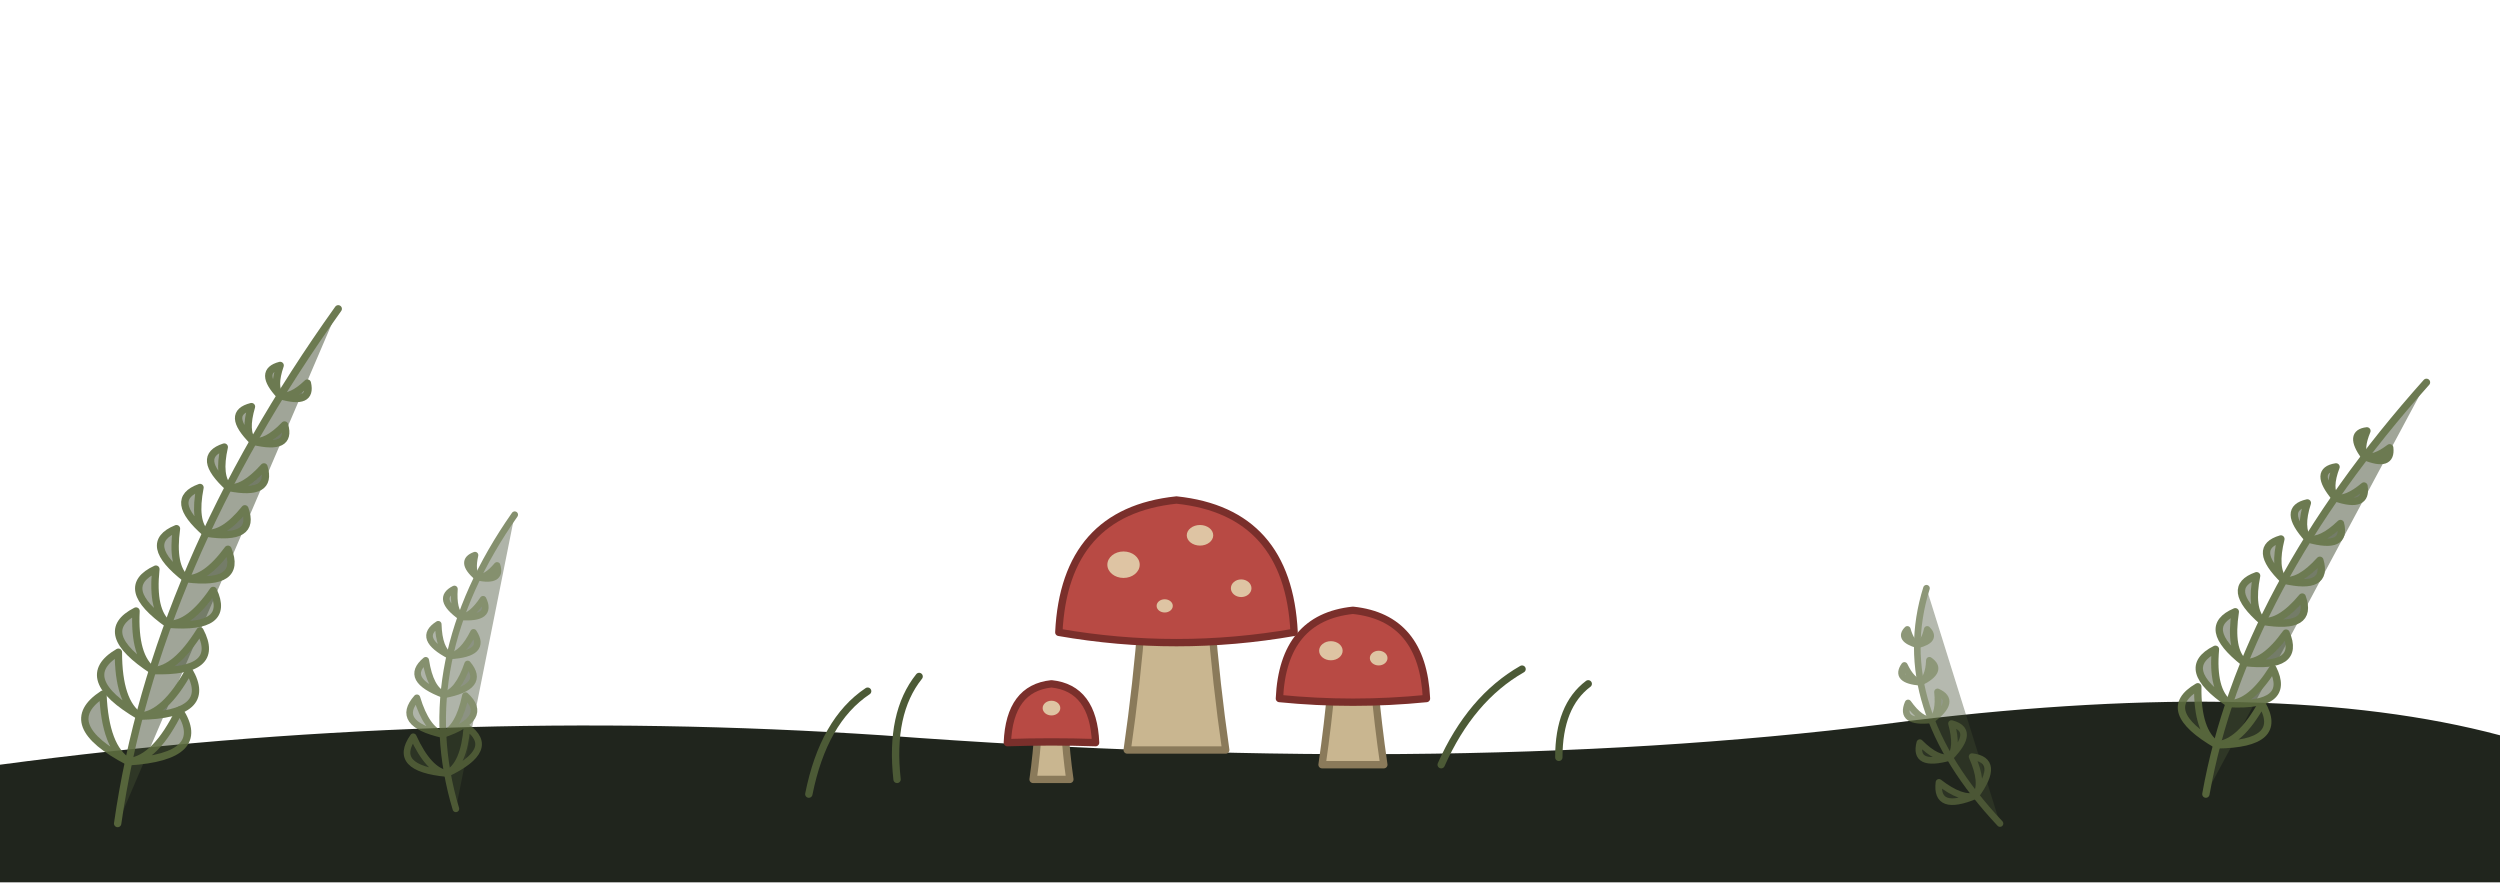
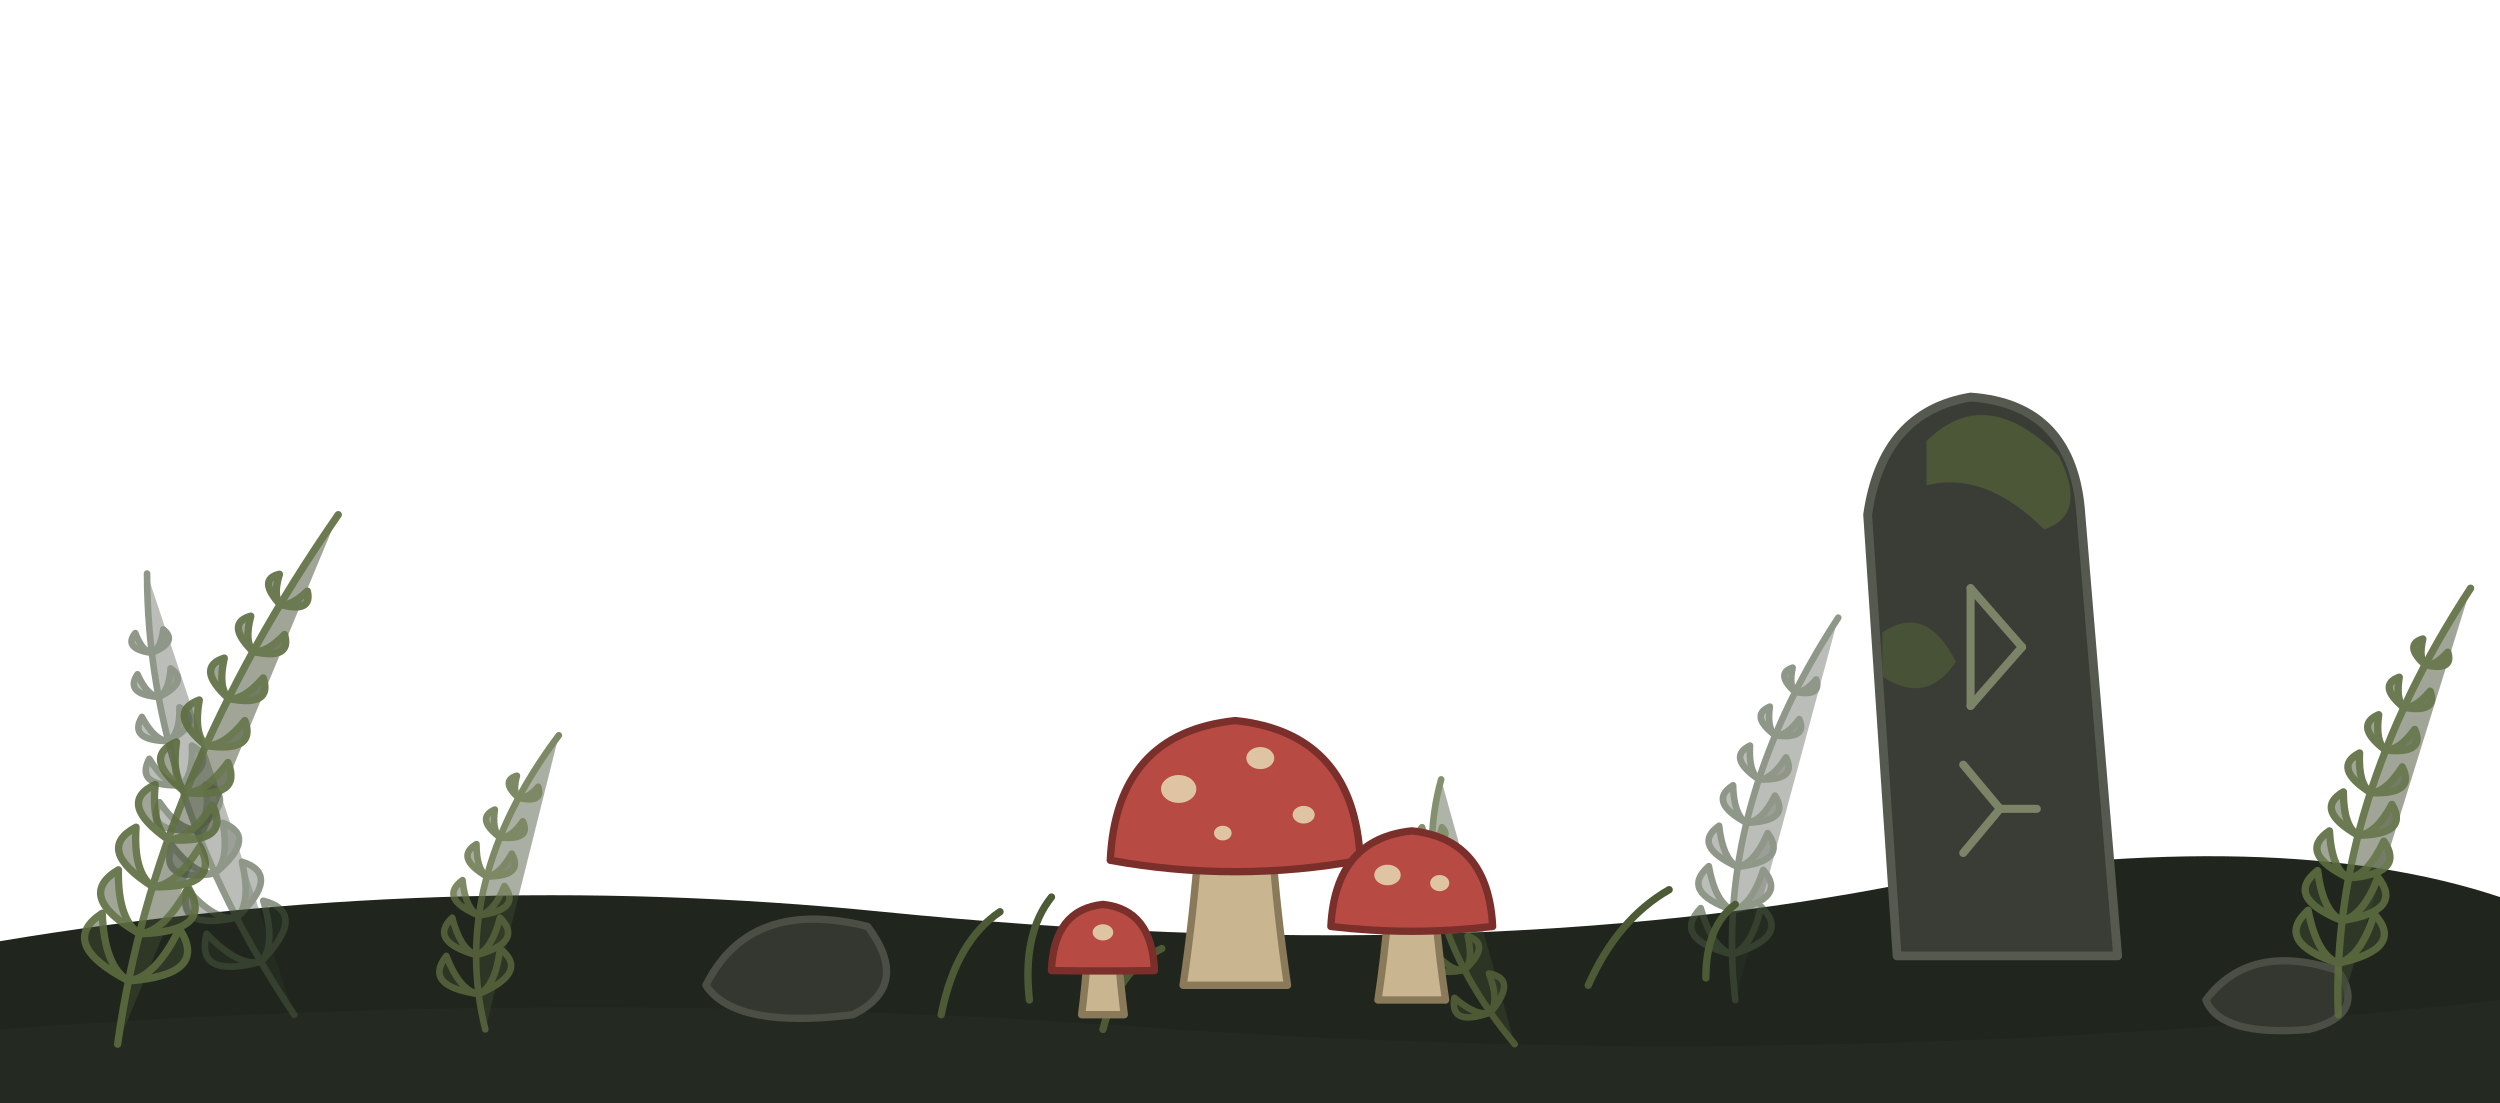
- <svg xmlns="http://www.w3.org/2000/svg" viewBox="0 0 340 120" fill="none" stroke-linecap="round" stroke-linejoin="round">
-   <path d="M0 120 L0 104 Q60 96 120 100 Q200 106 260 98 Q310 92 340 100 L340 120 Z" fill="#20251d" />
+ <svg xmlns="http://www.w3.org/2000/svg" viewBox="0 0 340 150" fill="none" stroke-linecap="round" stroke-linejoin="round">
+   <path d="M0 150 L0 128 Q60 118 120 124 Q200 132 260 120 Q310 112 340 122 L340 150 Z" fill="#20251d" />
+   <path d="M0 150 L0 140 Q80 134 160 140 Q250 146 340 136 L340 150 Z" fill="#242a21" />
+   <g stroke="#45523a" fill="#2f3827" fill-opacity="0.55" stroke-width="0.9" opacity="0.6">
+     <path d="M40 138 Q20.0 108.0 20 78" />
+     <path d="M35.5 130.8 Q26.5 133.2 28.1 127.0 Q32.4 131.5 35.5 130.8Z" />
+     <path d="M35.5 130.8 Q42.0 124.1 35.8 122.5 Q37.6 128.4 35.5 130.8Z" />
+     <path d="M32.2 124.8 Q23.8 126.6 25.5 121.0 Q29.3 125.3 32.2 124.8Z" />
+     <path d="M32.2 124.8 Q38.4 118.9 32.9 117.2 Q34.2 122.7 32.2 124.8Z" />
+     <path d="M29.2 118.8 Q21.5 120.0 23.4 115.0 Q26.6 119.1 29.2 118.8Z" />
+     <path d="M29.2 118.8 Q35.2 113.8 30.3 111.9 Q31.2 117.0 29.2 118.8Z" />
+     <path d="M26.7 112.8 Q19.7 113.5 21.7 109.1 Q24.3 112.9 26.7 112.8Z" />
+     <path d="M26.7 112.8 Q32.4 108.6 28.0 106.7 Q28.6 111.3 26.7 112.8Z" />
+     <path d="M24.6 106.8 Q18.3 107.0 20.3 103.2 Q22.5 106.8 24.6 106.8Z" />
+     <path d="M24.6 106.8 Q29.8 103.4 26.1 101.4 Q26.3 105.5 24.6 106.8Z" />
+     <path d="M22.9 100.8 Q17.4 100.7 19.3 97.5 Q21.0 100.7 22.9 100.8Z" />
+     <path d="M22.9 100.8 Q27.7 98.1 24.4 96.2 Q24.5 99.8 22.9 100.8Z" />
+     <path d="M21.6 94.8 Q16.9 94.4 18.7 91.7 Q20.0 94.6 21.6 94.8Z" />
+     <path d="M21.6 94.8 Q25.8 92.7 23.2 90.9 Q23.0 94.0 21.6 94.8Z" />
+     <path d="M20.6 88.8 Q16.7 88.2 18.4 86.1 Q19.3 88.5 20.6 88.8Z" />
+     <path d="M20.6 88.8 Q24.3 87.3 22.2 85.6 Q21.9 88.2 20.6 88.8Z" />
+   </g>
+   <g stroke="#45523a" fill="#2f3827" fill-opacity="0.55" stroke-width="0.9" opacity="0.6">
+     <path d="M236 136 Q233.0 110.0 250 84" />
+     <path d="M235.6 129.8 Q227.3 127.7 231.3 123.5 Q232.8 128.9 235.6 129.8Z" />
+     <path d="M235.6 129.8 Q243.7 127.3 239.5 123.3 Q238.3 128.8 235.6 129.8Z" />
+     <path d="M235.7 123.8 Q228.4 121.3 232.4 117.8 Q233.3 122.8 235.7 123.8Z" />
+     <path d="M235.7 123.8 Q243.2 122.2 239.8 118.3 Q238.2 123.2 235.7 123.8Z" />
+     <path d="M236.3 117.9 Q230.0 115.0 233.8 112.3 Q234.3 116.8 236.3 117.9Z" />
+     <path d="M236.3 117.9 Q243.2 117.1 240.4 113.3 Q238.6 117.5 236.3 117.9Z" />
+     <path d="M237.5 111.9 Q232.2 109.0 235.7 106.8 Q235.8 110.8 237.5 111.9Z" />
+     <path d="M237.5 111.9 Q243.6 111.7 241.4 108.2 Q239.6 111.8 237.5 111.9Z" />
+     <path d="M239.2 106.0 Q234.8 103.0 238.0 101.4 Q237.8 104.9 239.2 106.0Z" />
+     <path d="M239.2 106.0 Q244.5 106.2 242.9 103.0 Q241.0 106.0 239.2 106.0Z" />
+     <path d="M241.4 100.0 Q237.9 97.3 240.7 96.1 Q240.3 99.0 241.4 100.0Z" />
+     <path d="M241.4 100.0 Q245.9 100.6 244.7 97.8 Q242.9 100.2 241.4 100.0Z" />
+     <path d="M244.1 94.1 Q241.4 91.6 243.8 90.8 Q243.3 93.2 244.1 94.1Z" />
+     <path d="M244.1 94.1 Q247.8 94.8 247.0 92.4 Q245.4 94.3 244.1 94.1Z" />
+   </g>
+   <path d="M258 130 L254 70 Q256 56 268 54 Q282 55 283 70 L288 130 Z" fill="#3a3d36" stroke="#55594f" stroke-width="1.2" />
+   <path d="M262 60 Q270 52 280 62 Q284 70 278 72 Q270 64 262 66 Z" fill="#4e5c38" fill-opacity="0.85" />
+   <path d="M256 86 Q262 82 266 90 Q262 96 256 92 Z" fill="#4e5c38" fill-opacity="0.7" />
+   <g stroke="#7c8468" stroke-width="1.1">
+     <path d="M268 80 V96" />
+     <path d="M268 80 L275 88" />
+     <path d="M268 96 L275 88" />
+     <path d="M267 104 L272 110 L267 116" />
+     <path d="M272 110 H277" />
+   </g>
+   <path d="M96 134 Q102 122 118 126 Q124 134 116 138 Q100 140 96 134 Z" fill="#33372f" stroke="#4a4e44" stroke-width="1" />
+   <path d="M300 136 Q306 128 318 132 Q322 138 314 140 Q302 141 300 136 Z" fill="#33372f" stroke="#4a4e44" stroke-width="1" />
  <g stroke="#5c6b3e" fill="#3e4a2e" fill-opacity="0.55" stroke-width="1.0" opacity="0.9">
-     <path d="M16 112 Q21.0 77.0 46 42" />
-     <path d="M17.5 103.6 Q7.7 98.5 14.0 94.4 Q14.3 101.7 17.5 103.6Z" />
-     <path d="M17.5 103.6 Q28.5 102.9 24.4 96.6 Q21.2 103.2 17.5 103.6Z" />
-     <path d="M19.0 97.4 Q10.1 92.2 16.1 88.7 Q16.1 95.5 19.0 97.4Z" />
-     <path d="M19.0 97.4 Q29.2 97.2 25.7 91.2 Q22.4 97.2 19.0 97.4Z" />
-     <path d="M20.8 91.2 Q12.8 86.0 18.5 83.1 Q18.2 89.3 20.8 91.2Z" />
-     <path d="M20.8 91.2 Q30.2 91.5 27.2 85.8 Q23.9 91.1 20.8 91.2Z" />
-     <path d="M22.9 84.9 Q15.8 79.9 21.2 77.4 Q20.6 83.1 22.9 84.9Z" />
-     <path d="M22.9 84.9 Q31.5 85.6 29.0 80.3 Q25.8 85.0 22.9 84.9Z" />
-     <path d="M25.3 78.7 Q19.1 73.9 24.0 71.9 Q23.3 77.0 25.3 78.7Z" />
-     <path d="M25.3 78.7 Q33.0 79.7 31.0 74.7 Q27.9 78.9 25.3 78.7Z" />
-     <path d="M28.0 72.5 Q22.7 67.9 27.2 66.3 Q26.3 70.9 28.0 72.5Z" />
-     <path d="M28.0 72.5 Q34.9 73.6 33.3 69.2 Q30.4 72.8 28.0 72.5Z" />
-     <path d="M31.1 66.3 Q26.5 62.1 30.5 60.8 Q29.6 64.8 31.1 66.3Z" />
-     <path d="M31.1 66.3 Q37.1 67.5 35.9 63.5 Q33.1 66.6 31.1 66.3Z" />
-     <path d="M34.4 60.0 Q30.6 56.2 34.2 55.3 Q33.2 58.7 34.4 60.0Z" />
-     <path d="M34.4 60.0 Q39.7 61.3 38.7 57.8 Q36.2 60.4 34.4 60.0Z" />
-     <path d="M38.1 53.8 Q35.0 50.5 38.1 49.7 Q37.1 52.6 38.1 53.8Z" />
-     <path d="M38.1 53.8 Q42.5 55.1 41.8 52.1 Q39.6 54.2 38.1 53.8Z" />
+     <path d="M16 142 Q21.0 106.0 46 70" />
+     <path d="M17.5 133.4 Q7.7 128.3 13.9 124.2 Q14.2 131.5 17.5 133.4Z" />
+     <path d="M17.5 133.4 Q28.5 132.6 24.4 126.3 Q21.2 132.9 17.5 133.4Z" />
+     <path d="M19.0 127.0 Q10.1 121.9 16.1 118.3 Q16.0 125.1 19.0 127.0Z" />
+     <path d="M19.0 127.0 Q29.2 126.7 25.6 120.7 Q22.4 126.7 19.0 127.0Z" />
+     <path d="M20.8 120.6 Q12.8 115.5 18.5 112.5 Q18.1 118.7 20.8 120.6Z" />
+     <path d="M20.8 120.6 Q30.2 120.8 27.2 115.1 Q23.9 120.5 20.8 120.6Z" />
+     <path d="M22.9 114.2 Q15.8 109.2 21.1 106.7 Q20.6 112.4 22.9 114.2Z" />
+     <path d="M22.9 114.2 Q31.5 114.8 28.9 109.5 Q25.8 114.2 22.9 114.2Z" />
+     <path d="M25.3 107.8 Q19.1 103.0 24.0 100.9 Q23.3 106.0 25.3 107.8Z" />
+     <path d="M25.3 107.8 Q33.0 108.6 31.0 103.7 Q27.9 107.9 25.3 107.8Z" />
+     <path d="M28.0 101.4 Q22.6 96.9 27.1 95.2 Q26.3 99.7 28.0 101.4Z" />
+     <path d="M28.0 101.4 Q34.9 102.4 33.3 98.0 Q30.4 101.6 28.0 101.4Z" />
+     <path d="M31.1 95.0 Q26.5 90.8 30.5 89.5 Q29.6 93.5 31.1 95.0Z" />
+     <path d="M31.1 95.0 Q37.1 96.2 35.8 92.2 Q33.1 95.3 31.1 95.0Z" />
+     <path d="M34.4 88.6 Q30.6 84.8 34.1 83.8 Q33.2 87.2 34.4 88.6Z" />
+     <path d="M34.4 88.6 Q39.7 89.8 38.7 86.3 Q36.2 88.9 34.4 88.6Z" />
+     <path d="M38.1 82.2 Q35.0 78.8 38.0 78.1 Q37.1 81.0 38.1 82.2Z" />
+     <path d="M38.1 82.2 Q42.5 83.4 41.8 80.4 Q39.6 82.5 38.1 82.2Z" />
+   </g>
+   <g stroke="#5c6b3e" fill="#3e4a2e" fill-opacity="0.55" stroke-width="0.9" opacity="0.8">
+     <path d="M66 140 Q61.0 120.0 76 100" />
+     <path d="M65.1 135.2 Q57.5 134.1 60.7 130.0 Q62.5 134.7 65.1 135.2Z" />
+     <path d="M65.1 135.2 Q72.1 132.2 68.0 129.0 Q67.4 134.1 65.1 135.2Z" />
+     <path d="M64.8 129.9 Q58.2 128.0 61.5 124.8 Q62.6 129.1 64.8 129.9Z" />
+     <path d="M64.8 129.9 Q71.3 128.1 68.0 124.8 Q66.9 129.1 64.8 129.9Z" />
+     <path d="M65.1 124.5 Q59.6 122.2 62.9 119.7 Q63.3 123.6 65.1 124.5Z" />
+     <path d="M65.1 124.5 Q71.0 123.7 68.6 120.5 Q67.1 124.2 65.1 124.5Z" />
+     <path d="M66.2 119.2 Q61.8 116.6 64.8 114.8 Q64.8 118.2 66.2 119.2Z" />
+     <path d="M66.2 119.2 Q71.3 119.2 69.6 116.1 Q67.9 119.1 66.2 119.2Z" />
+     <path d="M68.0 113.9 Q64.6 111.3 67.3 110.1 Q66.9 112.9 68.0 113.9Z" />
+     <path d="M68.0 113.9 Q72.3 114.3 71.1 111.7 Q69.5 114.0 68.0 113.9Z" />
+     <path d="M70.5 108.5 Q68.0 106.2 70.3 105.5 Q69.7 107.7 70.5 108.5Z" />
+     <path d="M70.5 108.5 Q73.9 109.3 73.2 107.0 Q71.7 108.7 70.5 108.5Z" />
+   </g>
+   <g stroke="#5c6b3e" fill="#3e4a2e" fill-opacity="0.55" stroke-width="1.0" opacity="0.9">
+     <path d="M318 138 Q317.0 109.0 336 80" />
+     <path d="M318.0 131.0 Q309.2 128.1 313.9 123.8 Q315.1 129.9 318.0 131.0Z" />
+     <path d="M318.0 131.0 Q327.2 129.0 322.9 124.3 Q321.1 130.2 318.0 131.0Z" />
+     <path d="M318.5 125.2 Q310.6 122.0 315.2 118.4 Q315.9 124.0 318.5 125.2Z" />
+     <path d="M318.5 125.2 Q327.0 123.9 323.4 119.3 Q321.4 124.6 318.5 125.2Z" />
+     <path d="M319.4 119.4 Q312.4 116.0 316.8 113.0 Q317.1 118.2 319.4 119.4Z" />
+     <path d="M319.4 119.4 Q327.2 118.8 324.2 114.4 Q322.0 119.1 319.4 119.4Z" />
+     <path d="M320.7 113.6 Q314.6 110.1 318.7 107.7 Q318.7 112.4 320.7 113.6Z" />
+     <path d="M320.7 113.6 Q327.7 113.5 325.3 109.4 Q323.1 113.5 320.7 113.6Z" />
+     <path d="M322.4 107.8 Q317.1 104.4 320.9 102.4 Q320.7 106.6 322.4 107.8Z" />
+     <path d="M322.4 107.8 Q328.6 108.1 326.7 104.3 Q324.5 107.8 322.4 107.8Z" />
+     <path d="M324.4 102.0 Q320.1 98.7 323.5 97.2 Q323.0 100.8 324.4 102.0Z" />
+     <path d="M324.4 102.0 Q329.9 102.6 328.4 99.2 Q326.3 102.1 324.4 102.0Z" />
+     <path d="M326.9 96.2 Q323.3 93.2 326.3 92.1 Q325.8 95.1 326.9 96.2Z" />
+     <path d="M326.9 96.2 Q331.6 97.0 330.5 94.0 Q328.5 96.4 326.9 96.2Z" />
+     <path d="M329.8 90.4 Q326.9 87.7 329.5 86.9 Q328.9 89.5 329.8 90.4Z" />
+     <path d="M329.8 90.4 Q333.7 91.3 332.9 88.7 Q331.1 90.7 329.8 90.4Z" />
  </g>
  <g stroke="#5c6b3e" fill="#3e4a2e" fill-opacity="0.55" stroke-width="0.9" opacity="0.75">
-     <path d="M62 110 Q56.0 90.0 70 70" />
-     <path d="M60.8 105.2 Q53.2 104.5 56.2 100.2 Q58.3 104.8 60.8 105.2Z" />
-     <path d="M60.8 105.2 Q67.7 101.9 63.5 98.9 Q63.1 104.0 60.8 105.2Z" />
-     <path d="M60.2 99.9 Q53.6 98.4 56.7 94.9 Q58.0 99.2 60.2 99.9Z" />
-     <path d="M60.2 99.9 Q66.7 97.7 63.3 94.6 Q62.4 99.0 60.2 99.9Z" />
-     <path d="M60.4 94.5 Q54.8 92.4 57.9 89.8 Q58.5 93.7 60.4 94.5Z" />
-     <path d="M60.4 94.5 Q66.2 93.4 63.6 90.3 Q62.3 94.1 60.4 94.5Z" />
-     <path d="M61.2 89.2 Q56.6 86.8 59.6 84.9 Q59.7 88.3 61.2 89.2Z" />
-     <path d="M61.2 89.2 Q66.3 88.9 64.4 86.0 Q62.9 89.0 61.2 89.2Z" />
-     <path d="M62.7 83.9 Q59.2 81.4 61.8 80.1 Q61.6 83.0 62.7 83.9Z" />
-     <path d="M62.7 83.9 Q67.0 84.2 65.7 81.5 Q64.1 83.9 62.7 83.9Z" />
-     <path d="M64.9 78.5 Q62.4 76.3 64.6 75.5 Q64.1 77.7 64.9 78.5Z" />
-     <path d="M64.9 78.5 Q68.3 79.2 67.6 76.9 Q66.1 78.7 64.9 78.5Z" />
-   </g>
-   <g stroke="#5c6b3e" fill="#3e4a2e" fill-opacity="0.55" stroke-width="1.0" opacity="0.9">
-     <path d="M300 108 Q305.0 80.0 330 52" />
-     <path d="M301.5 101.3 Q293.4 96.6 298.9 93.4 Q298.8 99.5 301.5 101.3Z" />
-     <path d="M301.5 101.3 Q310.8 101.2 307.6 95.7 Q304.6 101.1 301.5 101.3Z" />
-     <path d="M303.2 95.7 Q296.1 90.9 301.3 88.3 Q300.8 93.9 303.2 95.7Z" />
-     <path d="M303.2 95.7 Q311.7 96.1 309.1 90.9 Q306.1 95.7 303.2 95.7Z" />
-     <path d="M305.2 90.1 Q299.1 85.3 304.0 83.2 Q303.2 88.4 305.2 90.1Z" />
-     <path d="M305.2 90.1 Q313.0 91.0 310.9 86.1 Q307.9 90.3 305.2 90.1Z" />
-     <path d="M307.7 84.5 Q302.4 79.9 306.9 78.3 Q306.0 82.8 307.7 84.5Z" />
-     <path d="M307.7 84.5 Q314.7 85.7 313.1 81.2 Q310.1 84.8 307.7 84.5Z" />
-     <path d="M310.6 78.9 Q306.1 74.5 310.2 73.3 Q309.2 77.3 310.6 78.9Z" />
-     <path d="M310.6 78.9 Q316.7 80.3 315.5 76.2 Q312.7 79.3 310.6 78.9Z" />
-     <path d="M313.9 73.3 Q310.2 69.2 313.8 68.4 Q312.7 71.8 313.9 73.3Z" />
-     <path d="M313.9 73.3 Q319.2 74.8 318.3 71.2 Q315.7 73.7 313.9 73.3Z" />
-     <path d="M317.6 67.7 Q314.5 64.0 317.7 63.5 Q316.6 66.4 317.6 67.7Z" />
-     <path d="M317.6 67.7 Q322.0 69.2 321.5 66.1 Q319.1 68.1 317.6 67.7Z" />
-     <path d="M321.6 62.1 Q319.3 58.9 321.9 58.6 Q320.9 61.0 321.6 62.1Z" />
-     <path d="M321.6 62.1 Q325.3 63.6 325.0 60.9 Q322.9 62.5 321.6 62.1Z" />
-   </g>
-   <g stroke="#5c6b3e" fill="#3e4a2e" fill-opacity="0.55" stroke-width="0.9" opacity="0.7">
-     <path d="M272 112 Q257.0 96.0 262 80" />
-     <path d="M268.7 108.2 Q263.2 110.5 263.7 106.4 Q266.8 108.8 268.7 108.2Z" />
-     <path d="M268.7 108.2 Q272.2 103.4 268.2 102.9 Q269.8 106.5 268.7 108.2Z" />
-     <path d="M265.2 103.0 Q260.2 104.4 261.1 101.0 Q263.5 103.4 265.2 103.0Z" />
-     <path d="M265.2 103.0 Q268.8 99.3 265.4 98.4 Q266.3 101.7 265.2 103.0Z" />
-     <path d="M262.7 97.9 Q258.3 98.4 259.5 95.6 Q261.2 98.0 262.7 97.9Z" />
-     <path d="M262.7 97.9 Q266.2 95.3 263.5 94.1 Q263.8 97.0 262.7 97.9Z" />
-     <path d="M261.2 92.8 Q257.6 92.5 259.0 90.5 Q260.0 92.6 261.2 92.8Z" />
-     <path d="M261.2 92.8 Q264.4 91.2 262.4 89.8 Q262.3 92.2 261.2 92.8Z" />
-     <path d="M260.8 87.7 Q258.1 86.9 259.4 85.6 Q259.9 87.4 260.8 87.7Z" />
-     <path d="M260.8 87.7 Q263.5 87.0 262.1 85.6 Q261.7 87.4 260.8 87.7Z" />
+     <path d="M206 142 Q191.0 124.0 196 106" />
+     <path d="M202.7 137.7 Q197.1 139.7 197.8 135.7 Q200.8 138.3 202.7 137.7Z" />
+     <path d="M202.7 137.7 Q206.5 133.1 202.5 132.4 Q203.9 136.1 202.7 137.7Z" />
+     <path d="M199.2 131.9 Q194.1 133.0 195.2 129.6 Q197.4 132.2 199.2 131.9Z" />
+     <path d="M199.2 131.9 Q202.9 128.4 199.6 127.3 Q200.4 130.7 199.2 131.9Z" />
+     <path d="M196.7 126.2 Q192.3 126.4 193.6 123.7 Q195.2 126.2 196.7 126.2Z" />
+     <path d="M196.7 126.2 Q200.3 123.7 197.6 122.4 Q197.8 125.3 196.7 126.2Z" />
+     <path d="M195.2 120.4 Q191.6 120.0 193.0 118.0 Q194.0 120.2 195.2 120.4Z" />
+     <path d="M195.2 120.4 Q198.5 118.9 196.5 117.5 Q196.3 119.8 195.2 120.4Z" />
+     <path d="M194.8 114.6 Q192.1 113.9 193.4 112.5 Q193.9 114.3 194.8 114.6Z" />
+     <path d="M194.8 114.6 Q197.5 113.9 196.1 112.5 Q195.7 114.3 194.8 114.6Z" />
  </g>
  <g stroke="#4c5a36" stroke-width="1">
-     <path d="M110 108 Q112 98 118 94" />
-     <path d="M122 106 Q121 97 125 92" />
-     <path d="M196 104 Q200 95 207 91" />
-     <path d="M212 103 Q212 96 216 93" />
+     <path d="M128 138 Q130 128 136 124" />
+     <path d="M140 136 Q139 127 143 122" />
+     <path d="M216 134 Q220 125 227 121" />
+     <path d="M232 133 Q232 126 236 123" />
+     <path d="M150 140 Q152 132 158 129" />
  </g>
-   <path d="M153.3 102 Q154.6 93.0 155.3 84 L164.7 84 Q165.4 93.0 166.7 102 Z" fill="#c9b690" stroke="#8a7a5a" stroke-width="1" />
-   <path d="M144 86 Q144.8 69.6 160 68 Q175.2 69.6 176 86 Q160 88.8 144 86 Z" fill="#b84a44" stroke="#7a2f2b" stroke-width="1" />
-   <ellipse cx="152.8" cy="76.8" rx="2.2" ry="1.8" fill="#e2d2ad" fill-opacity="0.9" />
-   <ellipse cx="163.2" cy="72.8" rx="1.8" ry="1.4" fill="#e2d2ad" fill-opacity="0.9" />
-   <ellipse cx="168.8" cy="80.0" rx="1.4" ry="1.2" fill="#e2d2ad" fill-opacity="0.9" />
-   <ellipse cx="158.4" cy="82.4" rx="1.1" ry="0.9" fill="#e2d2ad" fill-opacity="0.9" />
-   <path d="M179.8 104 Q180.6 98.5 181.1 93 L186.9 93 Q187.4 98.5 188.2 104 Z" fill="#c9b690" stroke="#8a7a5a" stroke-width="1" />
-   <path d="M174 95 Q174.5 84.0 184 83 Q193.5 84.0 194 95 Q184 96.0 174 95 Z" fill="#b84a44" stroke="#7a2f2b" stroke-width="1" />
-   <ellipse cx="181.0" cy="88.5" rx="1.6" ry="1.3" fill="#e2d2ad" fill-opacity="0.9" />
-   <ellipse cx="187.5" cy="89.5" rx="1.2" ry="1.0" fill="#e2d2ad" fill-opacity="0.9" />
-   <path d="M140.5 106 Q141.0 102.5 141.2 99 L144.8 99 Q145.0 102.5 145.5 106 Z" fill="#c9b690" stroke="#8a7a5a" stroke-width="1" />
-   <path d="M137 101 Q137.3 93.6 143 93 Q148.7 93.6 149 101 Q143 100.8 137 101 Z" fill="#b84a44" stroke="#7a2f2b" stroke-width="1" />
-   <ellipse cx="143.0" cy="96.3" rx="1.2" ry="1.0" fill="#e2d2ad" fill-opacity="0.9" />
+   <path d="M160.9 134 Q162.3 124.5 163.0 115 L173.0 115 Q173.7 124.5 175.1 134 Z" fill="#c9b690" stroke="#8a7a5a" stroke-width="1" />
+   <path d="M151 117 Q151.8 99.7 168 98 Q184.2 99.7 185 117 Q168 120.1 151 117 Z" fill="#b84a44" stroke="#7a2f2b" stroke-width="1" />
+   <ellipse cx="160.3" cy="107.3" rx="2.4" ry="1.9" fill="#e2d2ad" fill-opacity="0.9" />
+   <ellipse cx="171.4" cy="103.1" rx="1.9" ry="1.5" fill="#e2d2ad" fill-opacity="0.9" />
+   <ellipse cx="177.3" cy="110.8" rx="1.5" ry="1.2" fill="#e2d2ad" fill-opacity="0.9" />
+   <ellipse cx="166.3" cy="113.3" rx="1.2" ry="1.0" fill="#e2d2ad" fill-opacity="0.9" />
+   <path d="M187.4 136 Q188.3 130.0 188.8 124 L195.2 124 Q195.7 130.0 196.6 136 Z" fill="#c9b690" stroke="#8a7a5a" stroke-width="1" />
+   <path d="M181 126 Q181.6 114.1 192 113 Q202.4 114.1 203 126 Q192 127.3 181 126 Z" fill="#b84a44" stroke="#7a2f2b" stroke-width="1" />
+   <ellipse cx="188.7" cy="119.0" rx="1.8" ry="1.4" fill="#e2d2ad" fill-opacity="0.9" />
+   <ellipse cx="195.8" cy="120.1" rx="1.3" ry="1.1" fill="#e2d2ad" fill-opacity="0.9" />
+   <path d="M147.1 138 Q147.6 134.0 147.9 130 L152.1 130 Q152.4 134.0 152.9 138 Z" fill="#c9b690" stroke="#8a7a5a" stroke-width="1" />
+   <path d="M143 132 Q143.3 123.7 150 123 Q156.7 123.7 157 132 Q150 132.1 143 132 Z" fill="#b84a44" stroke="#7a2f2b" stroke-width="1" />
+   <ellipse cx="150.0" cy="126.8" rx="1.4" ry="1.1" fill="#e2d2ad" fill-opacity="0.9" />
</svg>
